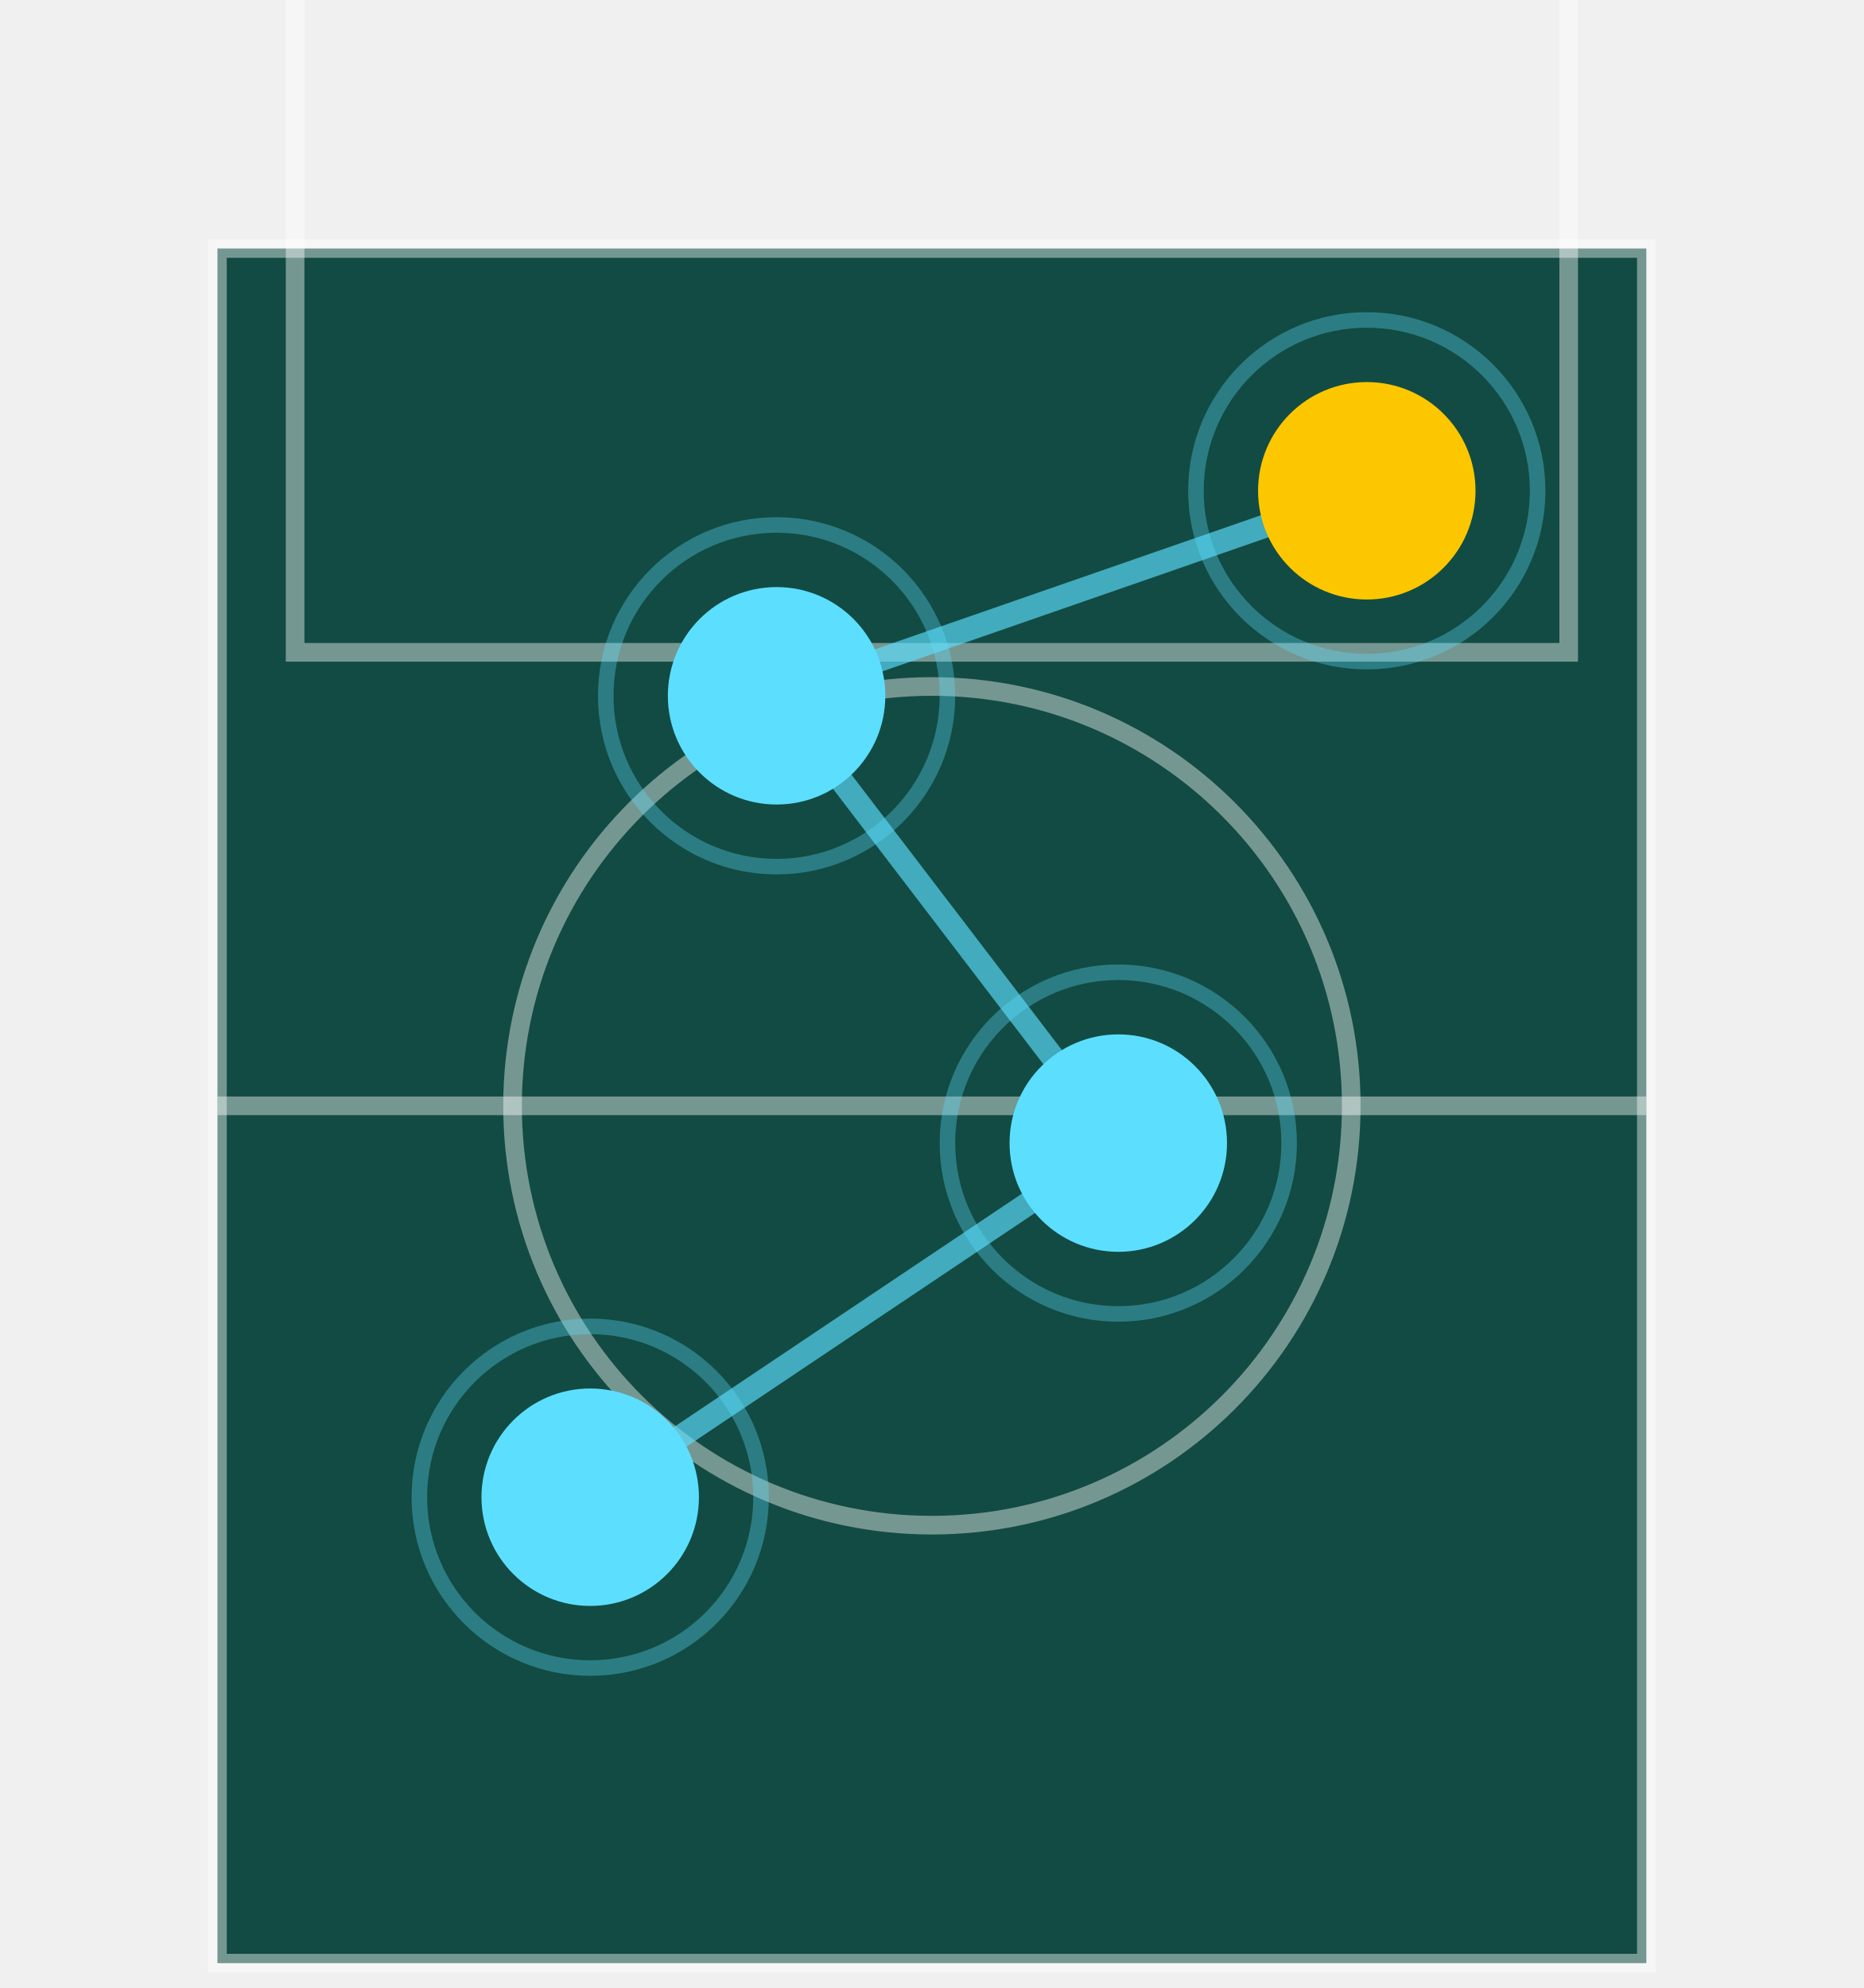
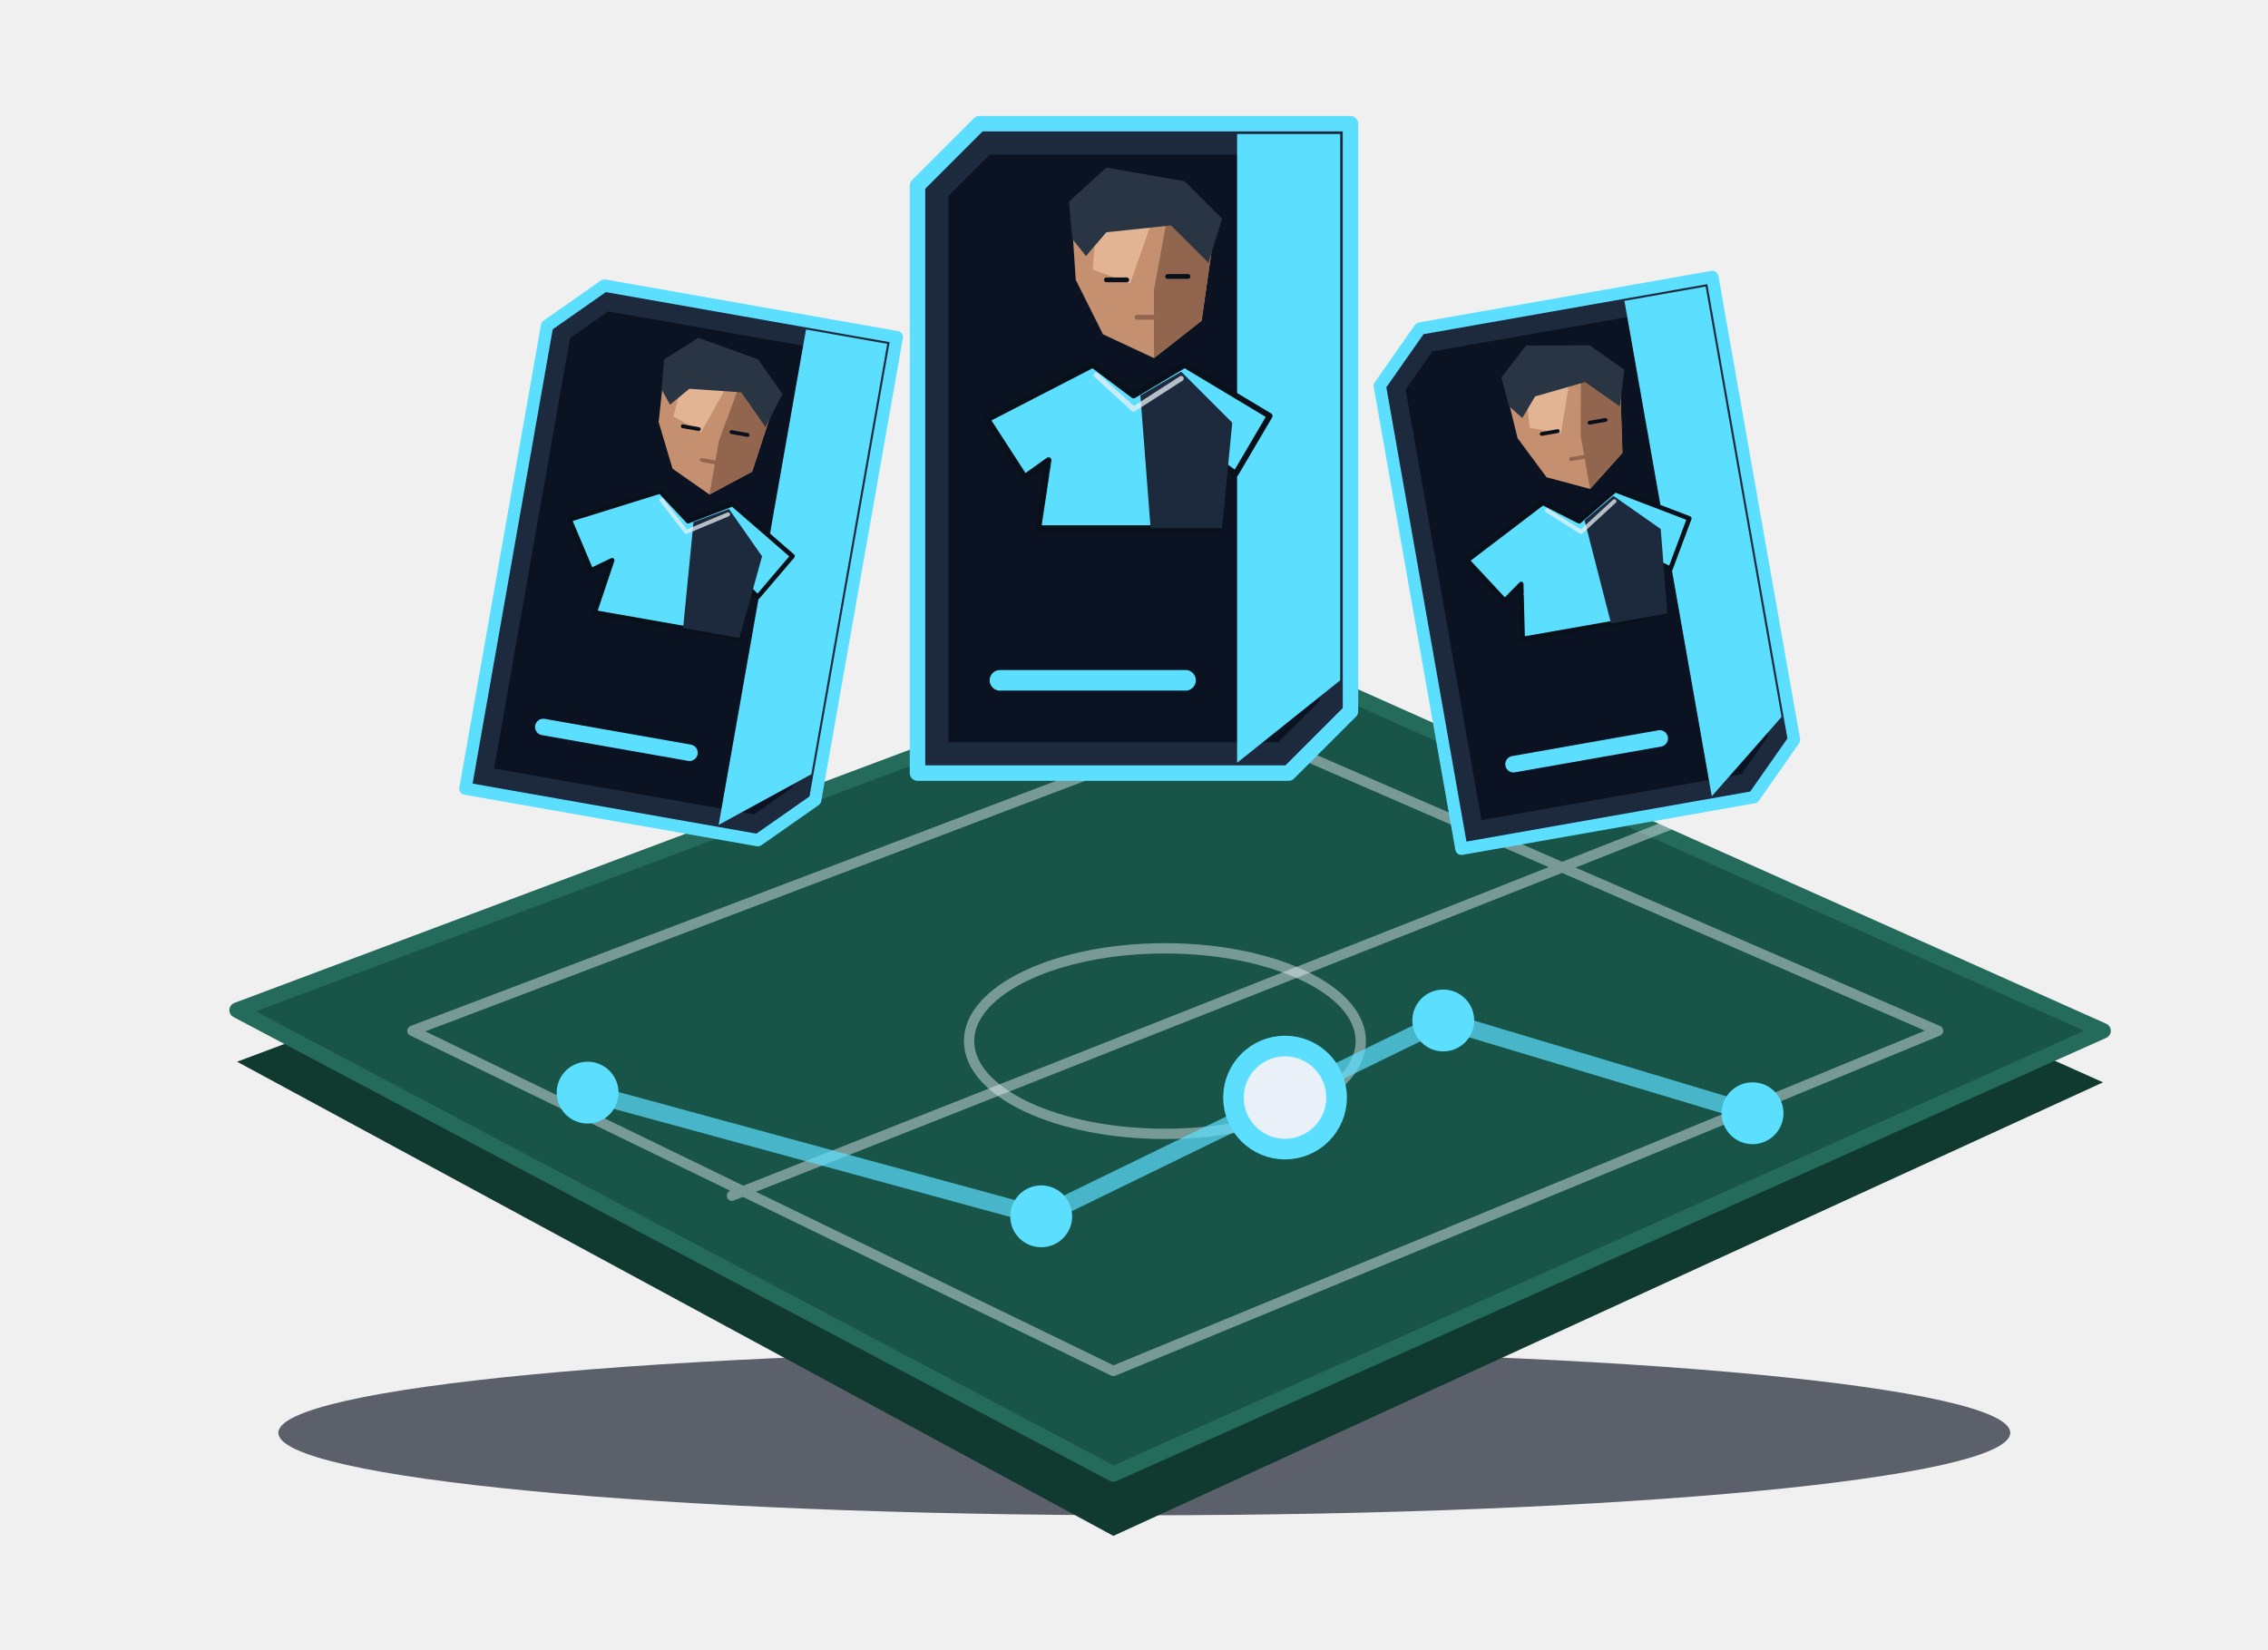
- <svg xmlns="http://www.w3.org/2000/svg" viewBox="100 -4 120 128" role="img" aria-label="Tactics board with a passing route">
-   <g fill="none" stroke="#ffffff" stroke-opacity="0.42" stroke-width="1.2">
-     <rect x="114" y="12" width="92" height="110.4" fill="#124b43" />
-     <path d="M114 67.2H206" />
-     <circle cx="160" cy="67.2" r="27" />
-     <rect x="119" y="-14" width="82" height="52" />
+ <svg xmlns="http://www.w3.org/2000/svg" viewBox="0 0 220 160">
+   <g opacity="1" transform="translate(0 0) translate(101 118) rotate(0) scale(1) translate(-101 -118)">
+     <ellipse cx="111" cy="139" rx="84" ry="8" fill="#0B1322" opacity="0.65" />
+     <polygon points="23,103 119,67 204,105 108,149" fill="#10392F" stroke="none" stroke-width="1.2" stroke-linejoin="round" />
+     <polygon points="23,98 119,62 204,100 108,143" fill="#185448" stroke="#246B5B" stroke-width="1.5" stroke-linejoin="round" />
+     <path d="M71 116 162 80M40 100 119 70 188 100 108 133Z" fill="none" stroke="#EAF0F7" stroke-width="1" opacity="0.45" stroke-linecap="round" stroke-linejoin="round" />
+     <ellipse cx="113" cy="101" rx="19" ry="9" fill="none" stroke="#EAF0F7" opacity=".45" />
  </g>
-   <polyline points="138,92.4 172,69.6 150,40.8 188,27.6" fill="none" stroke="#5cdfff" stroke-opacity="0.65" stroke-width="1.5" />
-   <circle cx="138" cy="92.4" r="11" fill="none" stroke="#5cdfff" stroke-opacity="0.34" />
-   <circle cx="138" cy="92.4" r="7" fill="#5cdfff" />
-   <circle cx="172" cy="69.6" r="11" fill="none" stroke="#5cdfff" stroke-opacity="0.34" />
-   <circle cx="172" cy="69.6" r="7" fill="#5cdfff" />
-   <circle cx="150" cy="40.8" r="11" fill="none" stroke="#5cdfff" stroke-opacity="0.34" />
-   <circle cx="150" cy="40.8" r="7" fill="#5cdfff" />
-   <circle cx="188" cy="27.6" r="11" fill="none" stroke="#5cdfff" stroke-opacity="0.34" />
-   <circle cx="188" cy="27.6" r="7" fill="#fdc700" />
+   <g opacity="1" transform="translate(0 0) translate(101 118) rotate(0) scale(1) translate(-101 -118)">
+     <g transform="translate(66 55) rotate(10) scale(0.8)">
+       <path d="M-15 -32H21V25L15 31H-21V-26Z" fill="#1D293D" stroke="#5CDFFF" stroke-width="1.5" stroke-linejoin="round" />
+       <path d="M-14 -29H18V24L14 28H-18V-25Z" fill="#0B1322" stroke="none" stroke-width="1.2" stroke-linejoin="round" />
+       <polygon points="10,-31 20,-31 20,22 10,30" fill="#5CDFFF" stroke="none" stroke-width="1.2" stroke-linejoin="round" />
+       <g transform="translate(-37 -35) scale(.33)">
+         <path d="M100 80 112 89 127 80 152 95 142 112 135 107 138 128H84L87 108 80 113 69 96Z" fill="#5CDFFF" stroke="#081019" stroke-width="1.7" stroke-linejoin="round" />
+         <path d="M114 89 126 82 141 97 138 128H117Z" fill="#1D293D" stroke="none" stroke-width="1.2" stroke-linejoin="round" />
+         <path d="M101 83 112 93 126 84" fill="none" stroke="#EAF0F7" stroke-width="1.5" opacity="0.75" stroke-linecap="round" stroke-linejoin="round" />
+         <polygon points="94,40 105,31 125,34 135,46 132,67 118,78 103,71 95,55" fill="#C59070" stroke="none" stroke-width="1.2" stroke-linejoin="round" />
+         <polygon points="122,36 135,46 132,67 118,78 118,58" fill="#92654F" stroke="none" stroke-width="1.2" stroke-linejoin="round" />
+         <polygon points="101,39 109,34 118,36 111,56 100,52" fill="#E3B494" stroke="none" stroke-width="1.2" stroke-linejoin="round" />
+         <path d="M94 43 93 32 104 22 127 26 138 37 134 50 123 39 104 41 98 48Z" fill="#293543" stroke="none" stroke-width="1.2" stroke-linejoin="round" />
+         <path d="M104 55H110M122 54H128" fill="none" stroke="#081019" stroke-width="1.4" opacity="1" stroke-linecap="round" stroke-linejoin="round" />
+         <path d="M113 66H120" fill="none" stroke="#92654F" stroke-width="1.4" opacity="1" stroke-linecap="round" stroke-linejoin="round" />
+       </g>
+       <path d="M-13 22H5" fill="none" stroke="#5CDFFF" stroke-width="2" opacity="1" stroke-linecap="round" stroke-linejoin="round" />
+     </g>
+     <g transform="translate(110 44) rotate(0) scale(1)">
+       <path d="M-15 -32H21V25L15 31H-21V-26Z" fill="#1D293D" stroke="#5CDFFF" stroke-width="1.5" stroke-linejoin="round" />
+       <path d="M-14 -29H18V24L14 28H-18V-25Z" fill="#0B1322" stroke="none" stroke-width="1.2" stroke-linejoin="round" />
+       <polygon points="10,-31 20,-31 20,22 10,30" fill="#5CDFFF" stroke="none" stroke-width="1.2" stroke-linejoin="round" />
+       <g transform="translate(-37 -35) scale(.33)">
+         <path d="M100 80 112 89 127 80 152 95 142 112 135 107 138 128H84L87 108 80 113 69 96Z" fill="#5CDFFF" stroke="#081019" stroke-width="1.7" stroke-linejoin="round" />
+         <path d="M114 89 126 82 141 97 138 128H117Z" fill="#1D293D" stroke="none" stroke-width="1.2" stroke-linejoin="round" />
+         <path d="M101 83 112 93 126 84" fill="none" stroke="#EAF0F7" stroke-width="1.5" opacity="0.75" stroke-linecap="round" stroke-linejoin="round" />
+         <polygon points="94,40 105,31 125,34 135,46 132,67 118,78 103,71 95,55" fill="#C59070" stroke="none" stroke-width="1.2" stroke-linejoin="round" />
+         <polygon points="122,36 135,46 132,67 118,78 118,58" fill="#92654F" stroke="none" stroke-width="1.2" stroke-linejoin="round" />
+         <polygon points="101,39 109,34 118,36 111,56 100,52" fill="#E3B494" stroke="none" stroke-width="1.2" stroke-linejoin="round" />
+         <path d="M94 43 93 32 104 22 127 26 138 37 134 50 123 39 104 41 98 48Z" fill="#293543" stroke="none" stroke-width="1.2" stroke-linejoin="round" />
+         <path d="M104 55H110M122 54H128" fill="none" stroke="#081019" stroke-width="1.4" opacity="1" stroke-linecap="round" stroke-linejoin="round" />
+         <path d="M113 66H120" fill="none" stroke="#92654F" stroke-width="1.4" opacity="1" stroke-linecap="round" stroke-linejoin="round" />
+         <path d="M88 112H98M88 118H106" fill="none" stroke="#5CDFFF" stroke-width="1.5" opacity="1" stroke-linecap="round" stroke-linejoin="round" />
+       </g>
+       <path d="M-13 22H5" fill="none" stroke="#5CDFFF" stroke-width="2" opacity="1" stroke-linecap="round" stroke-linejoin="round" />
+     </g>
+     <g transform="translate(154 55) rotate(-10) scale(0.8)">
+       <path d="M-15 -32H21V25L15 31H-21V-26Z" fill="#1D293D" stroke="#5CDFFF" stroke-width="1.5" stroke-linejoin="round" />
+       <path d="M-14 -29H18V24L14 28H-18V-25Z" fill="#0B1322" stroke="none" stroke-width="1.2" stroke-linejoin="round" />
+       <polygon points="10,-31 20,-31 20,22 10,30" fill="#5CDFFF" stroke="none" stroke-width="1.2" stroke-linejoin="round" />
+       <g transform="translate(-37 -35) scale(.33)">
+         <path d="M100 80 112 89 127 80 152 95 142 112 135 107 138 128H84L87 108 80 113 69 96Z" fill="#5CDFFF" stroke="#081019" stroke-width="1.7" stroke-linejoin="round" />
+         <path d="M114 89 126 82 141 97 138 128H117Z" fill="#1D293D" stroke="none" stroke-width="1.2" stroke-linejoin="round" />
+         <path d="M101 83 112 93 126 84" fill="none" stroke="#EAF0F7" stroke-width="1.5" opacity="0.75" stroke-linecap="round" stroke-linejoin="round" />
+         <polygon points="94,40 105,31 125,34 135,46 132,67 118,78 103,71 95,55" fill="#C59070" stroke="none" stroke-width="1.2" stroke-linejoin="round" />
+         <polygon points="122,36 135,46 132,67 118,78 118,58" fill="#92654F" stroke="none" stroke-width="1.2" stroke-linejoin="round" />
+         <polygon points="101,39 109,34 118,36 111,56 100,52" fill="#E3B494" stroke="none" stroke-width="1.2" stroke-linejoin="round" />
+         <path d="M94 43 93 32 104 22 127 26 138 37 134 50 123 39 104 41 98 48Z" fill="#293543" stroke="none" stroke-width="1.2" stroke-linejoin="round" />
+         <path d="M104 55H110M122 54H128" fill="none" stroke="#081019" stroke-width="1.4" opacity="1" stroke-linecap="round" stroke-linejoin="round" />
+         <path d="M113 66H120" fill="none" stroke="#92654F" stroke-width="1.4" opacity="1" stroke-linecap="round" stroke-linejoin="round" />
+         <path d="M88 112H98M88 118H106" fill="none" stroke="#5CDFFF" stroke-width="1.5" opacity="1" stroke-linecap="round" stroke-linejoin="round" />
+       </g>
+       <path d="M-13 22H5" fill="none" stroke="#5CDFFF" stroke-width="2" opacity="1" stroke-linecap="round" stroke-linejoin="round" />
+     </g>
+     <path d="M57 106 101 118 140 99 170 108" fill="none" stroke="#5CDFFF" stroke-width="1.7" opacity="0.7" stroke-linecap="round" stroke-linejoin="round" />
+     <circle cx="57" cy="106" r="3" fill="#5CDFFF" stroke="none" stroke-width="1.2" />
+     <circle cx="101" cy="118" r="3" fill="#5CDFFF" stroke="none" stroke-width="1.2" />
+     <circle cx="140" cy="99" r="3" fill="#5CDFFF" stroke="none" stroke-width="1.2" />
+     <circle cx="170" cy="108" r="3" fill="#5CDFFF" stroke="none" stroke-width="1.2" />
+   </g>
+   <g opacity="1" transform="translate(23.65015 -11.52187) translate(101 118) rotate(0) scale(1) translate(-101 -118)">
+     <circle cx="101" cy="118" r="5" fill="#EAF0F7" stroke="#5CDFFF" stroke-width="2" />
+   </g>
</svg>
